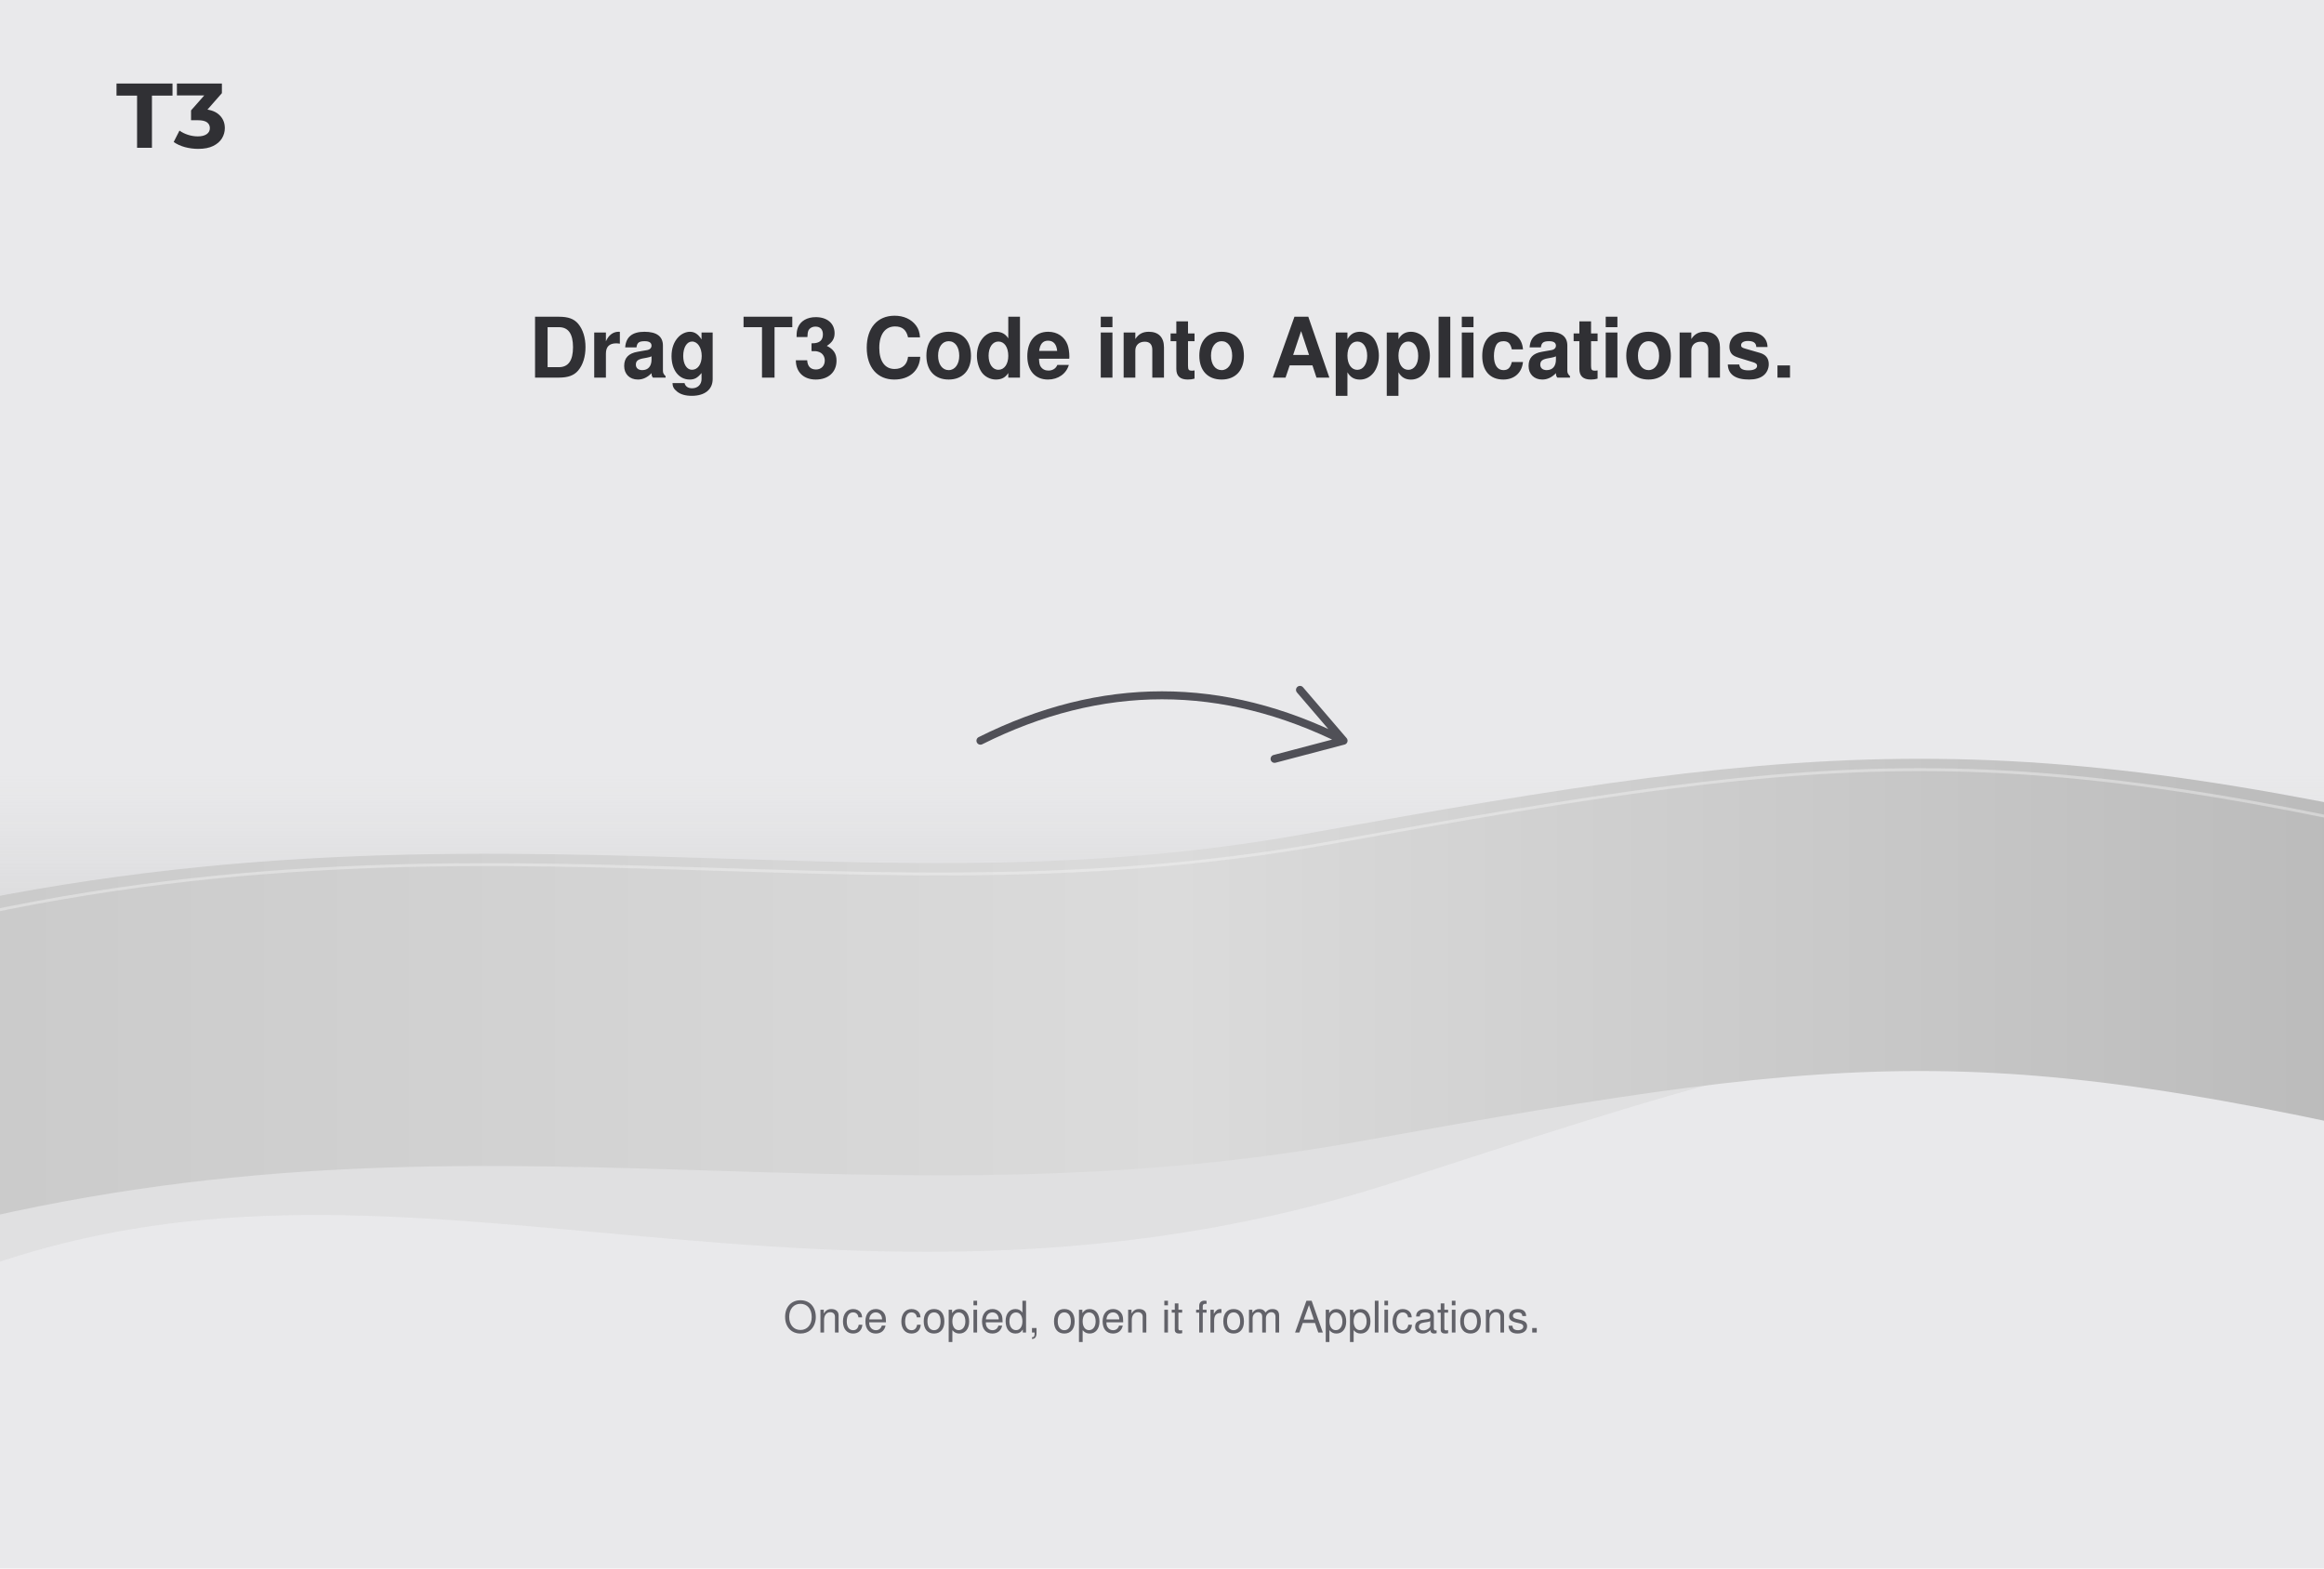
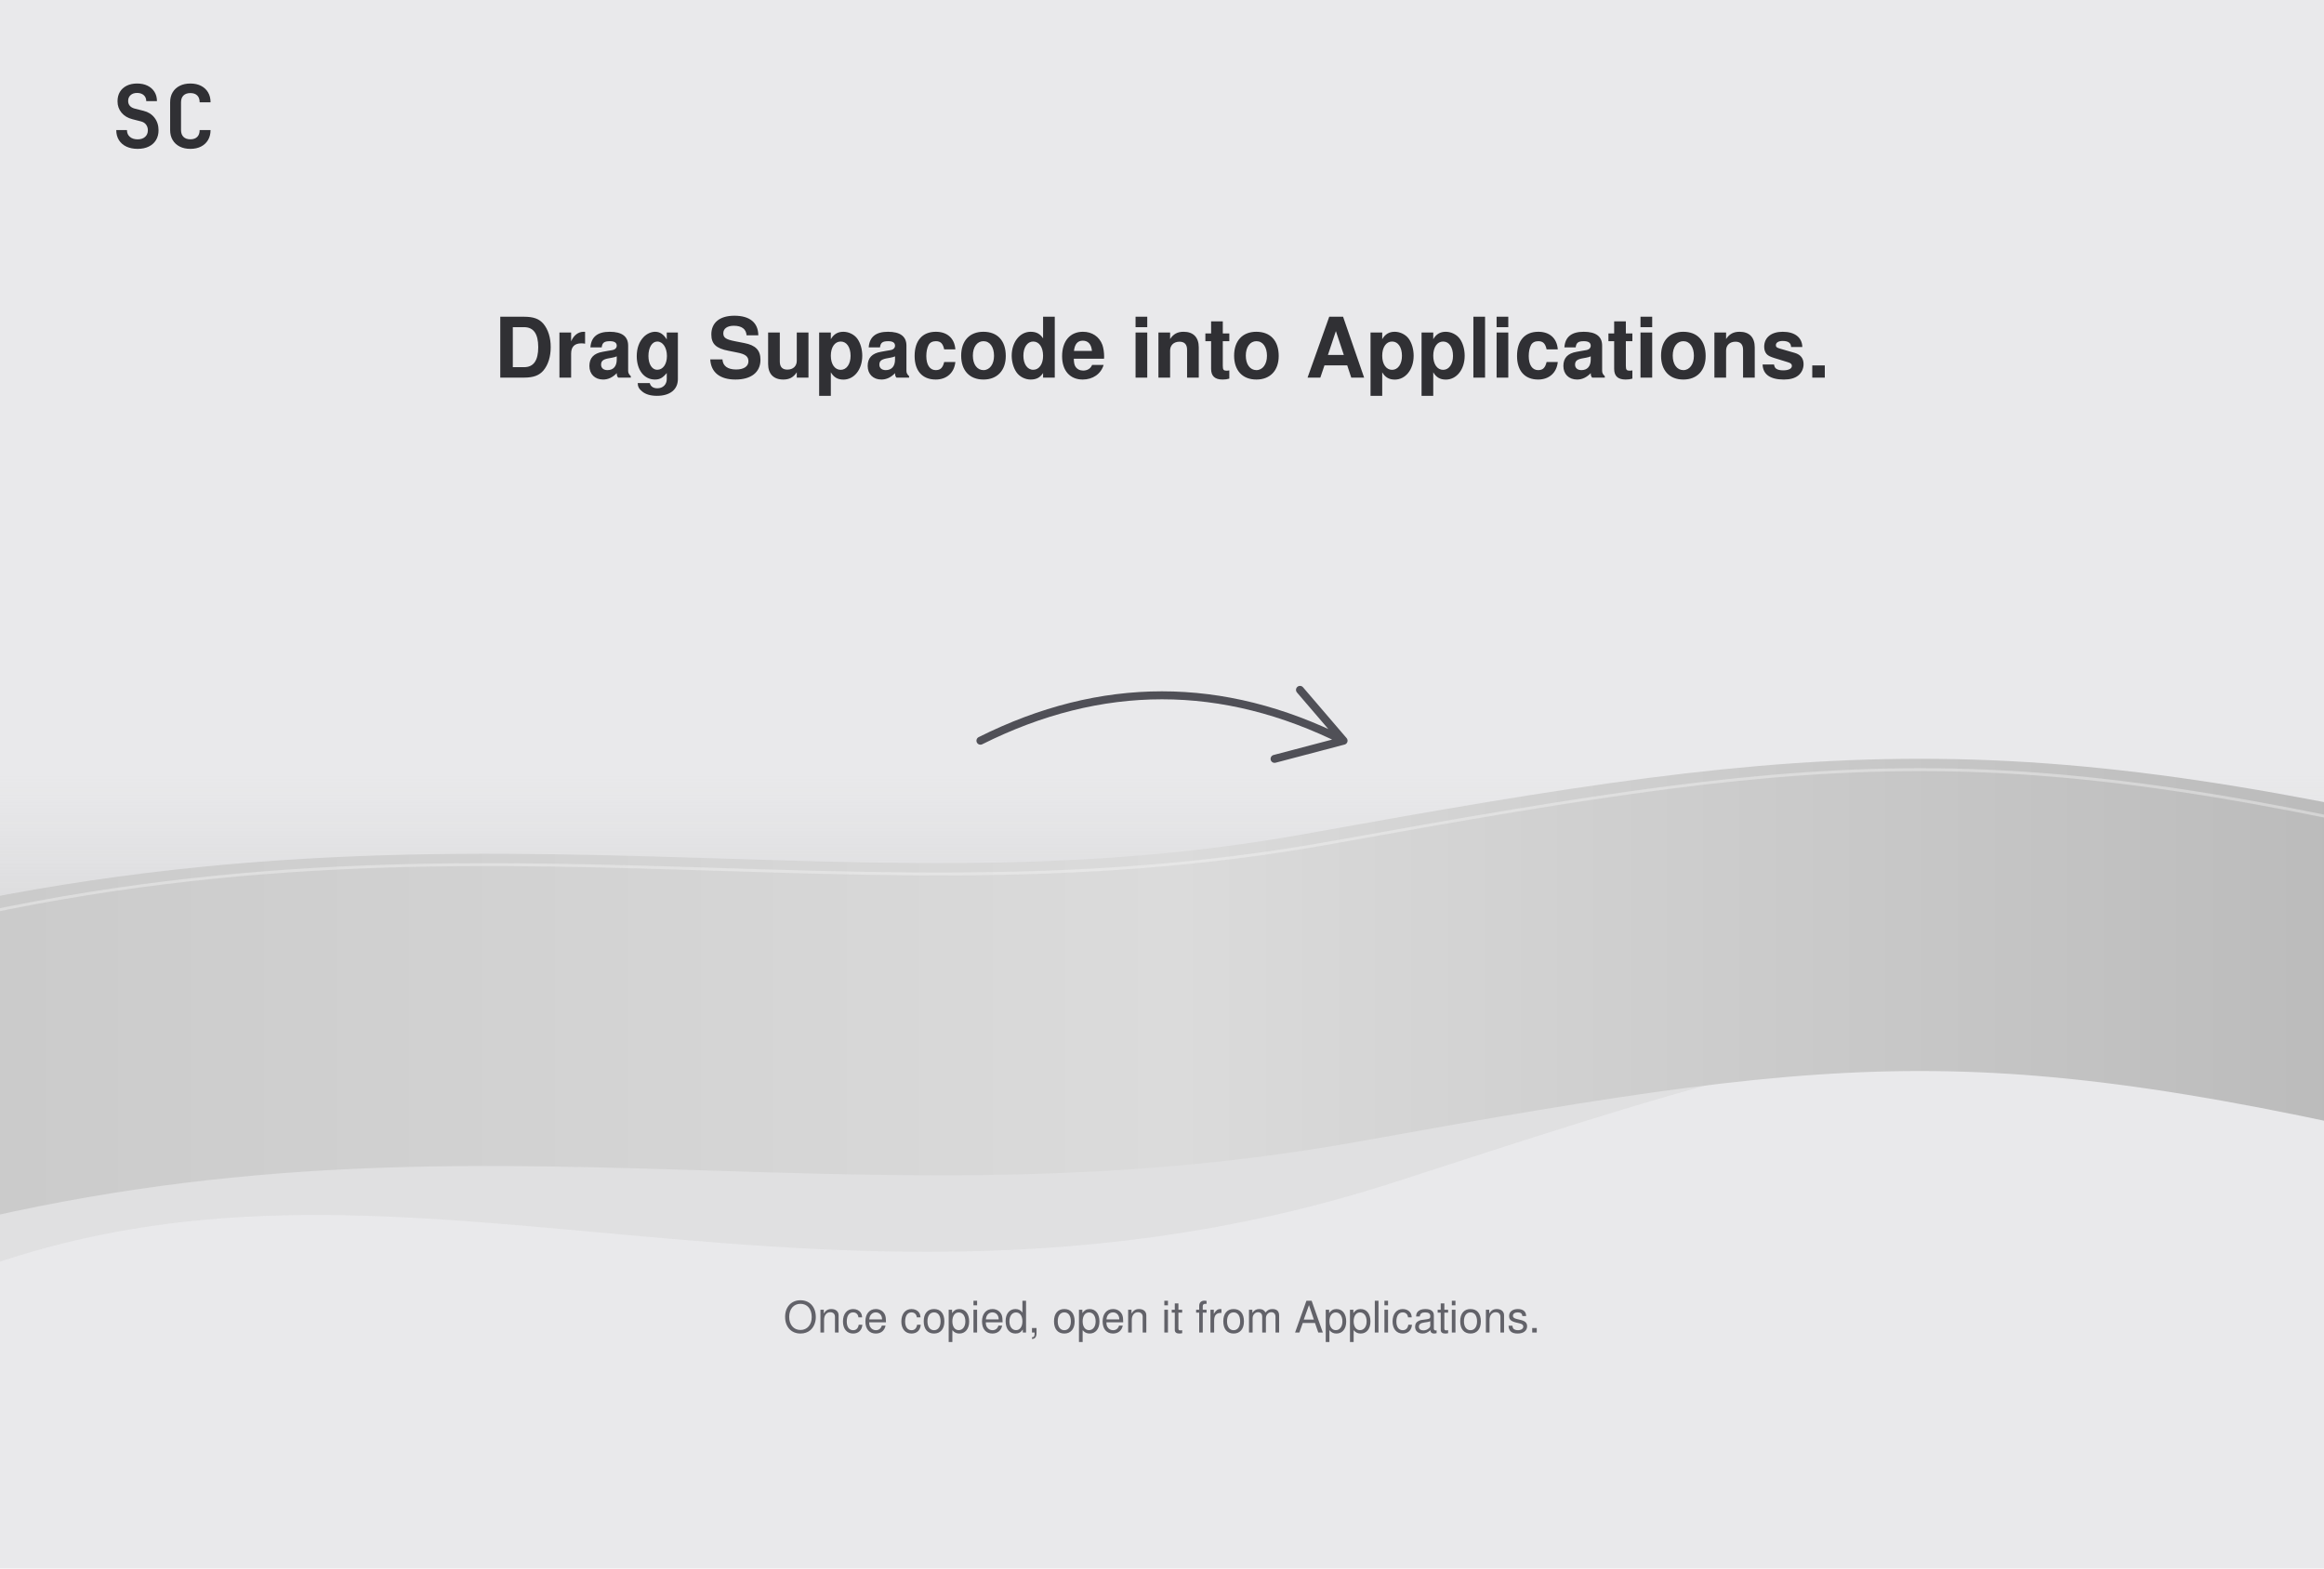
<svg xmlns="http://www.w3.org/2000/svg" width="1280" height="864" viewBox="0 0 640 432">
  <defs>
    <linearGradient id="veil" x1="0" y1="0" x2="0" y2="1">
      <stop stop-color="#B7B7B7" stop-opacity="0" />
      <stop offset=".55" stop-color="#A5A5A5" stop-opacity=".24" />
      <stop offset="1" stop-color="#D1D1D1" stop-opacity=".4" />
    </linearGradient>
    <linearGradient id="silk" x1="0" y1="0" x2="1" y2="0">
      <stop stop-color="#C8C8C8" />
      <stop offset=".5" stop-color="#DBDBDB" />
      <stop offset="1" stop-color="#B5B5B5" />
    </linearGradient>
  </defs>
  <rect width="640" height="432" fill="#E9E9EB" />
  <path d="M-60 293C95 220 214 304 362 256S559 191 707 257" stroke="url(#veil)" stroke-width="146" fill="none" opacity="1" stroke-linecap="round" stroke-linejoin="round" />
  <path d="M-60 306C113 252 223 298 367 272S553 242 707 280" stroke="url(#silk)" stroke-width="86" fill="none" opacity="1" stroke-linecap="round" stroke-linejoin="round" />
  <path d="M-60 266C113 212 223 258 367 232S553 202 707 240" stroke="#F5F5F5" stroke-width="0.8" fill="none" opacity="0.42" stroke-linecap="round" stroke-linejoin="round" />
-   <svg x="32" y="23" width="30" height="18" viewBox="15.531 37 94.394 56.96" fill="#303034">
-     <path d="M33.451 93V47.56H15.531V37H64.331V47.56H46.411V93H33.451ZM86.725 93.96C82.832 93.96 78.965 93.453 75.125 92.44C71.285 91.373 68.032 89.88 65.365 87.96L70.405 78.04C72.539 79.587 75.019 80.813 77.845 81.72C80.672 82.627 83.525 83.08 86.405 83.08C89.659 83.08 92.219 82.44 94.085 81.16C95.952 79.88 96.885 78.12 96.885 75.88C96.885 73.747 96.059 72.067 94.405 70.84C92.752 69.613 90.085 69 86.405 69H80.485V60.44L96.085 42.76L97.525 47.4H68.165V37H107.365V45.4L91.845 63.08L85.285 59.32H89.045C95.925 59.32 101.125 60.867 104.645 63.96C108.165 67.053 109.925 71.027 109.925 75.88C109.925 79.027 109.099 81.987 107.445 84.76C105.792 87.48 103.259 89.693 99.845 91.4C96.432 93.107 92.059 93.96 86.725 93.96Z" />
+   <svg x="32" y="23" width="26" height="18" viewBox="25.69 37.17 76.4 52.95" fill="#303034">
+     <path d="M 85.741 90.118 C 82.443 90.118 79.563 89.495 77.101 88.25 C 74.64 87.005 72.731 85.237 71.374 82.946 C 70.017 80.656 69.338 77.968 69.338 74.882 L 69.338 52.413 C 69.338 49.279 70.017 46.579 71.374 44.312 C 72.731 42.046 74.64 40.289 77.101 39.044 C 79.563 37.799 82.443 37.176 85.741 37.176 C 89.068 37.176 91.95 37.804 94.387 39.059 C 96.825 40.314 98.717 42.075 100.064 44.342 C 101.412 46.609 102.086 49.299 102.086 52.413 L 93.255 52.413 C 93.255 49.99 92.601 48.136 91.292 46.849 C 89.983 45.562 88.132 44.918 85.741 44.918 C 83.35 44.918 81.49 45.562 80.161 46.849 C 78.833 48.136 78.168 49.99 78.168 52.413 L 78.168 74.882 C 78.168 77.276 78.833 79.123 80.161 80.424 C 81.49 81.726 83.35 82.376 85.741 82.376 C 88.132 82.376 89.983 81.726 91.292 80.424 C 92.601 79.123 93.255 77.276 93.255 74.882 L 102.086 74.882 C 102.086 77.948 101.412 80.626 100.064 82.916 C 98.717 85.207 96.825 86.98 94.387 88.235 C 91.95 89.49 89.068 90.118 85.741 90.118 Z M 43.023 90.118 C 39.536 90.118 36.489 89.502 33.881 88.27 C 31.273 87.039 29.257 85.278 27.833 82.987 C 26.409 80.697 25.697 77.995 25.697 74.882 L 34.363 74.882 C 34.363 77.201 35.15 79.035 36.723 80.384 C 38.297 81.732 40.397 82.406 43.023 82.406 C 45.583 82.406 47.602 81.731 49.082 80.381 C 50.562 79.031 51.302 77.253 51.302 75.046 C 51.302 73.333 50.825 71.823 49.87 70.513 C 48.916 69.204 47.527 68.322 45.704 67.868 L 38.778 66.092 C 35.062 65.151 32.124 63.386 29.962 60.798 C 27.8 58.209 26.72 55.13 26.72 51.561 C 26.72 48.639 27.366 46.101 28.659 43.948 C 29.951 41.795 31.793 40.128 34.183 38.947 C 36.574 37.767 39.37 37.176 42.571 37.176 C 45.819 37.176 48.643 37.767 51.043 38.947 C 53.444 40.128 55.313 41.79 56.653 43.933 C 57.992 46.077 58.662 48.586 58.662 51.461 L 49.997 51.461 C 49.997 49.438 49.321 47.823 47.969 46.616 C 46.617 45.409 44.817 44.806 42.571 44.806 C 40.352 44.806 38.59 45.402 37.285 46.596 C 35.979 47.789 35.327 49.355 35.327 51.295 C 35.327 52.875 35.785 54.19 36.7 55.243 C 37.615 56.295 38.908 57.039 40.578 57.474 L 47.716 59.278 C 51.51 60.192 54.497 62.065 56.678 64.897 C 58.859 67.729 59.95 71.112 59.95 75.046 C 59.95 78.086 59.262 80.739 57.885 83.006 C 56.508 85.273 54.549 87.025 52.007 88.262 C 49.466 89.499 46.471 90.118 43.023 90.118 Z" />
  </svg>
-   <text x="320" y="104" fill="#303034" font-family="Helvetica" font-size="23" font-weight="700" text-anchor="middle">Drag T3 Code into Applications.</text>
+   <text x="320" y="104" fill="#303034" font-family="Helvetica" font-size="23" font-weight="700" text-anchor="middle">Drag Supacode into Applications.</text>
  <path d="M270 204Q320 179 370 204M358 190L370 204L351 209" stroke="#505057" stroke-width="2.2" fill="none" opacity="1" stroke-linecap="round" stroke-linejoin="round" />
  <text x="320" y="367" fill="#626269" font-family="Helvetica" font-size="12" font-weight="400" text-anchor="middle">Once copied, open it from Applications.</text>
</svg>
